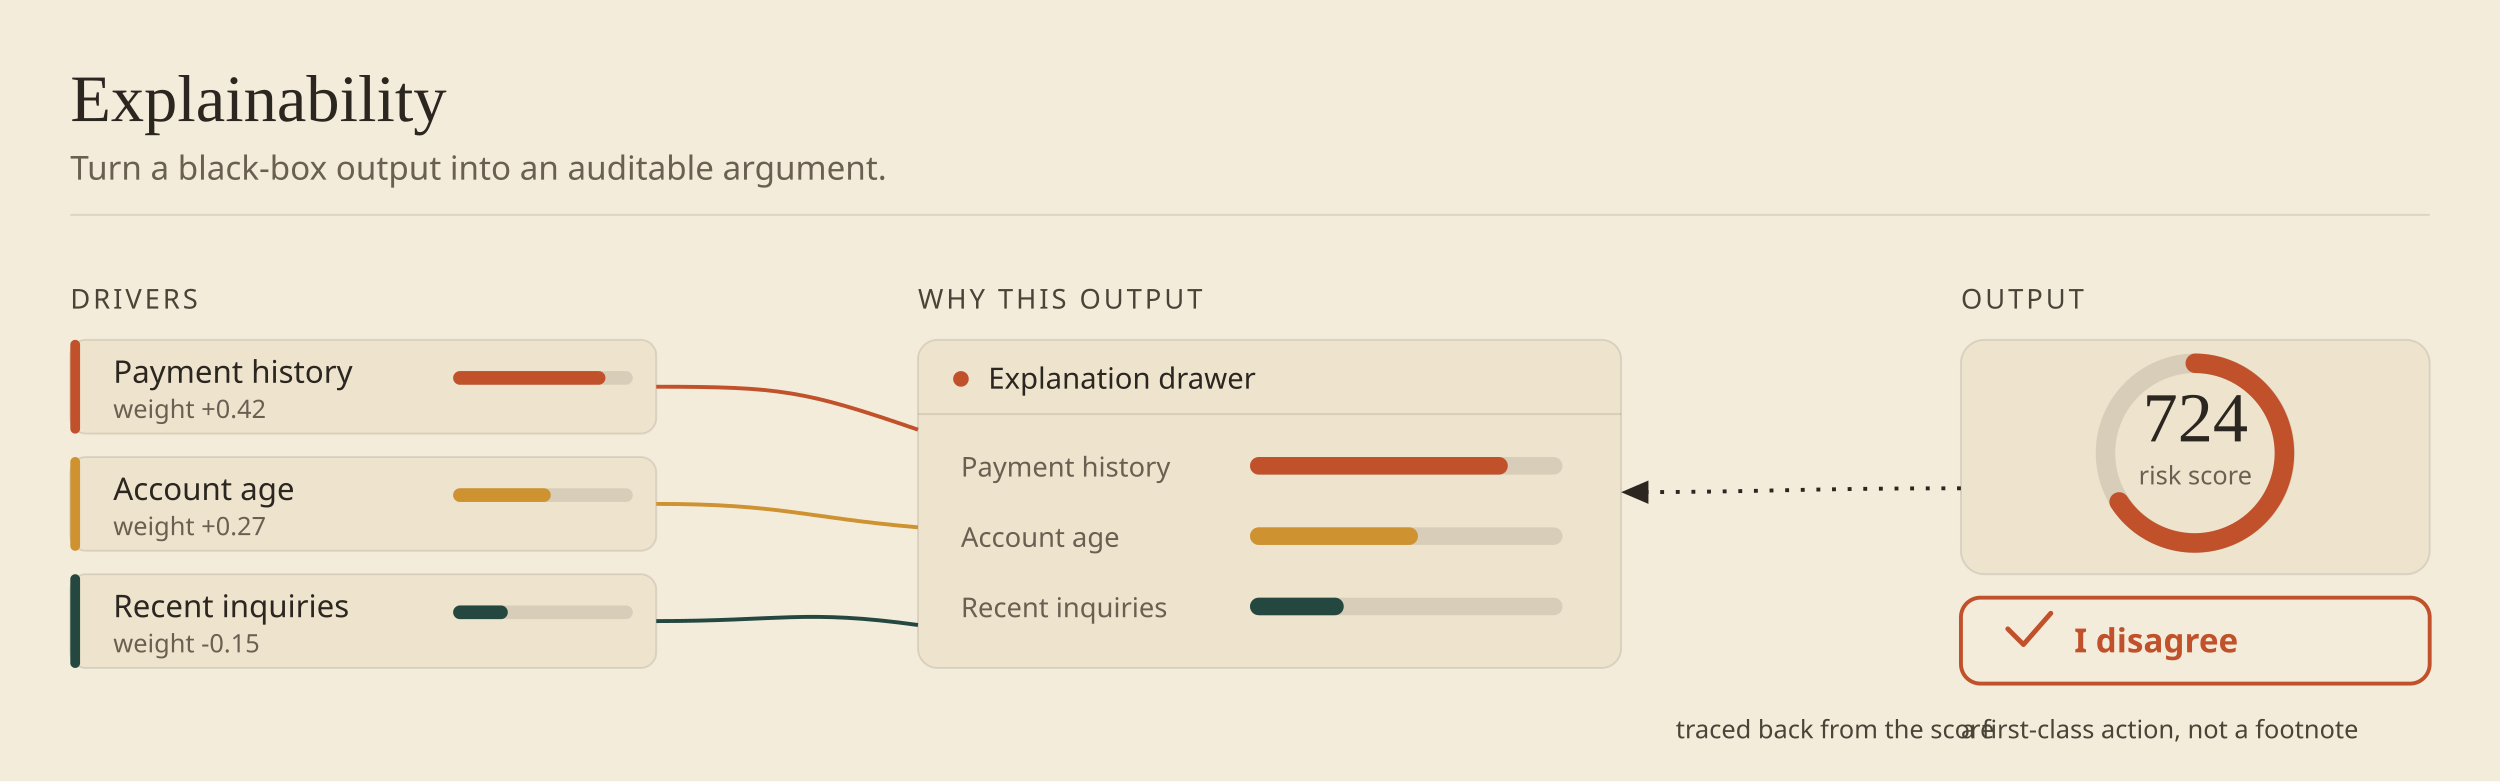
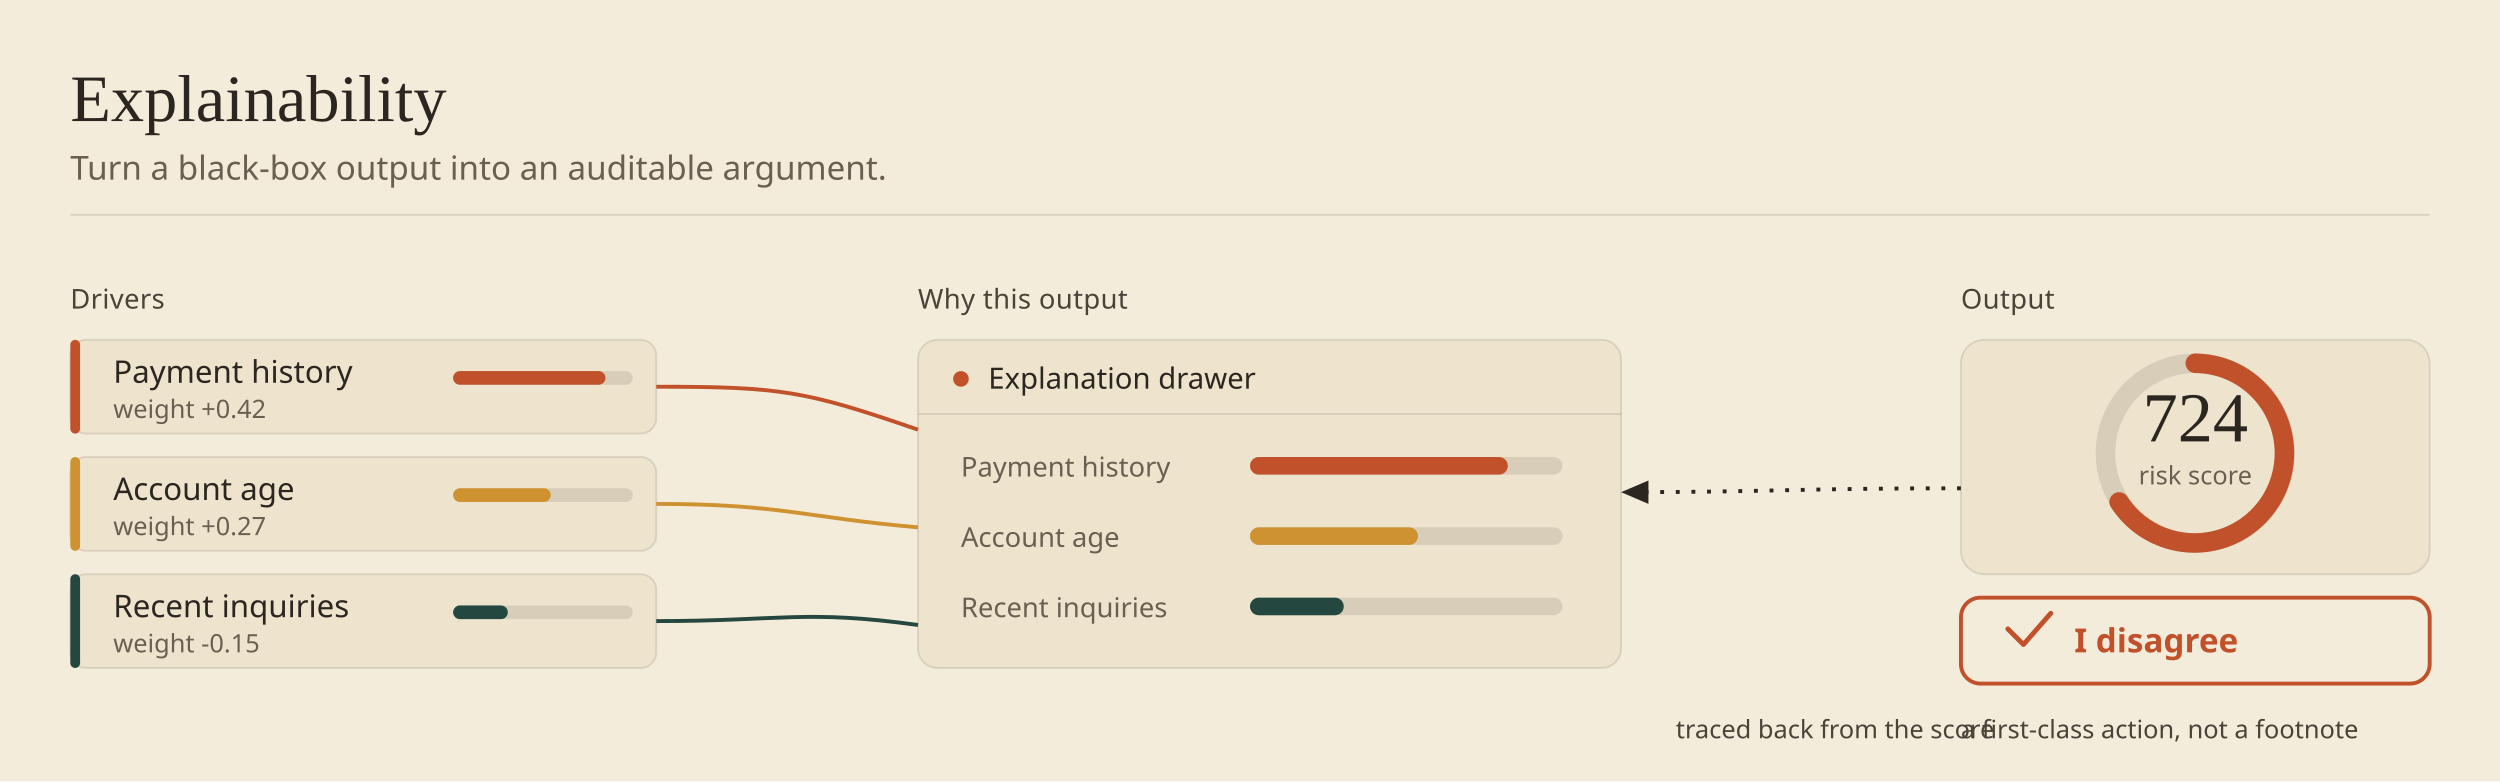
<svg xmlns="http://www.w3.org/2000/svg" viewBox="0 0 1280 400" preserveAspectRatio="xMidYMid meet" role="img" aria-labelledby="t d">
  <rect x="0" y="0" width="1280" height="400" fill="#F4ECDA" />
  <text x="36" y="62" font-family="Georgia, 'Times New Roman', serif" font-size="34" fill="#2C2620">Explainability</text>
  <text x="36" y="92" font-family="ui-sans-serif, system-ui, sans-serif" font-size="17" fill="#6A6052">Turn a black-box output into an auditable argument.</text>
  <line x1="36" y1="110" x2="1244" y2="110" stroke="rgba(44,38,32,0.12)" stroke-width="1" />
-   <text x="36" y="158" font-family="ui-sans-serif, system-ui, sans-serif" font-size="14" letter-spacing="1.5" fill="#494338">DRIVERS</text>
+   <text x="36" y="158" font-family="ui-sans-serif, system-ui, sans-serif" font-size="14" letter-spacing="0.2" fill="#494338">Drivers</text>
  <g>
    <rect x="36" y="174" width="300" height="48" rx="8" fill="#EEE4CE" stroke="rgba(44,38,32,0.12)" stroke-width="1" />
    <rect x="36" y="174" width="5" height="48" rx="2.5" fill="#C0512B" />
    <text x="58" y="196" font-family="ui-sans-serif, system-ui, sans-serif" font-size="16" fill="#2C2620">Payment history</text>
    <text x="58" y="214" font-family="ui-sans-serif, system-ui, sans-serif" font-size="13" fill="#6A6052">weight +0.42</text>
    <rect x="232" y="190" width="92" height="7" rx="3.5" fill="rgba(44,38,32,0.12)" />
    <rect x="232" y="190" width="78" height="7" rx="3.5" fill="#C0512B" />
  </g>
  <g>
    <rect x="36" y="234" width="300" height="48" rx="8" fill="#EEE4CE" stroke="rgba(44,38,32,0.12)" stroke-width="1" />
    <rect x="36" y="234" width="5" height="48" rx="2.5" fill="#CE9230" />
    <text x="58" y="256" font-family="ui-sans-serif, system-ui, sans-serif" font-size="16" fill="#2C2620">Account age</text>
    <text x="58" y="274" font-family="ui-sans-serif, system-ui, sans-serif" font-size="13" fill="#6A6052">weight +0.27</text>
    <rect x="232" y="250" width="92" height="7" rx="3.5" fill="rgba(44,38,32,0.12)" />
    <rect x="232" y="250" width="50" height="7" rx="3.5" fill="#CE9230" />
  </g>
  <g>
    <rect x="36" y="294" width="300" height="48" rx="8" fill="#EEE4CE" stroke="rgba(44,38,32,0.12)" stroke-width="1" />
    <rect x="36" y="294" width="5" height="48" rx="2.5" fill="#24473F" />
    <text x="58" y="316" font-family="ui-sans-serif, system-ui, sans-serif" font-size="16" fill="#2C2620">Recent inquiries</text>
    <text x="58" y="334" font-family="ui-sans-serif, system-ui, sans-serif" font-size="13" fill="#6A6052">weight -0.15</text>
    <rect x="232" y="310" width="92" height="7" rx="3.5" fill="rgba(44,38,32,0.12)" />
    <rect x="232" y="310" width="28" height="7" rx="3.5" fill="#24473F" />
  </g>
-   <text x="470" y="158" font-family="ui-sans-serif, system-ui, sans-serif" font-size="14" letter-spacing="1.5" fill="#494338">WHY THIS OUTPUT</text>
+   <text x="470" y="158" font-family="ui-sans-serif, system-ui, sans-serif" font-size="14" letter-spacing="0.2" fill="#494338">Why this output</text>
  <rect x="470" y="174" width="360" height="168" rx="10" fill="#EEE4CE" stroke="rgba(44,38,32,0.12)" stroke-width="1" />
  <line x1="470" y1="212" x2="830" y2="212" stroke="rgba(44,38,32,0.12)" stroke-width="1" />
  <circle cx="492" cy="194" r="4" fill="#C0512B" />
  <text x="506" y="199" font-family="ui-sans-serif, system-ui, sans-serif" font-size="15" fill="#2C2620">Explanation drawer</text>
  <text x="492" y="244" font-family="ui-sans-serif, system-ui, sans-serif" font-size="14" fill="#6A6052">Payment history</text>
  <rect x="640" y="234" width="160" height="9" rx="4.5" fill="rgba(44,38,32,0.12)" />
  <rect x="640" y="234" width="132" height="9" rx="4.5" fill="#C0512B" />
  <text x="492" y="280" font-family="ui-sans-serif, system-ui, sans-serif" font-size="14" fill="#6A6052">Account age</text>
  <rect x="640" y="270" width="160" height="9" rx="4.5" fill="rgba(44,38,32,0.12)" />
  <rect x="640" y="270" width="86" height="9" rx="4.5" fill="#CE9230" />
  <text x="492" y="316" font-family="ui-sans-serif, system-ui, sans-serif" font-size="14" fill="#6A6052">Recent inquiries</text>
  <rect x="640" y="306" width="160" height="9" rx="4.5" fill="rgba(44,38,32,0.12)" />
  <rect x="640" y="306" width="48" height="9" rx="4.5" fill="#24473F" />
  <path d="M336 198 C 400 198, 412 200, 470 220" fill="none" stroke="#C0512B" stroke-width="2" />
  <path d="M336 258 C 400 258, 412 265, 470 270" fill="none" stroke="#CE9230" stroke-width="2" />
  <path d="M336 318 C 400 318, 412 312, 470 320" fill="none" stroke="#24473F" stroke-width="2" />
  <path d="M1004 250 C 920 250, 905 252, 830 252" fill="none" stroke="#2C2620" stroke-width="2" stroke-dasharray="2 6" />
  <polygon points="830,252 844,246 844,258" fill="#2C2620" />
  <text x="858" y="378" font-family="ui-sans-serif, system-ui, sans-serif" font-size="13" fill="#494338">traced back from the score</text>
-   <text x="1004" y="158" font-family="ui-sans-serif, system-ui, sans-serif" font-size="14" letter-spacing="1.5" fill="#494338">OUTPUT</text>
+   <text x="1004" y="158" font-family="ui-sans-serif, system-ui, sans-serif" font-size="14" letter-spacing="0.2" fill="#494338">Output</text>
  <rect x="1004" y="174" width="240" height="120" rx="12" fill="#EEE4CE" stroke="rgba(44,38,32,0.12)" stroke-width="1" />
  <circle cx="1124" cy="232" r="46" fill="none" stroke="rgba(44,38,32,0.12)" stroke-width="10" />
  <path d="M1124 186 A 46 46 0 1 1 1085 257" fill="none" stroke="#C0512B" stroke-width="10" stroke-linecap="round" />
  <text x="1124" y="226" text-anchor="middle" font-family="Georgia, 'Times New Roman', serif" font-size="36" fill="#2C2620">724</text>
  <text x="1124" y="248" text-anchor="middle" font-family="ui-sans-serif, system-ui, sans-serif" font-size="13" fill="#6A6052">risk score</text>
  <rect x="1004" y="306" width="240" height="44" rx="10" fill="#F4ECDA" stroke="#C0512B" stroke-width="2" />
  <path d="M1028 322 l8 8 14 -16" fill="none" stroke="#C0512B" stroke-width="2.5" stroke-linecap="round" stroke-linejoin="round" />
  <text x="1062" y="334" font-family="ui-sans-serif, system-ui, sans-serif" font-size="17" font-weight="600" fill="#C0512B">I disagree</text>
  <text x="1004" y="378" font-family="ui-sans-serif, system-ui, sans-serif" font-size="13" fill="#494338">a first-class action, not a footnote</text>
</svg>
